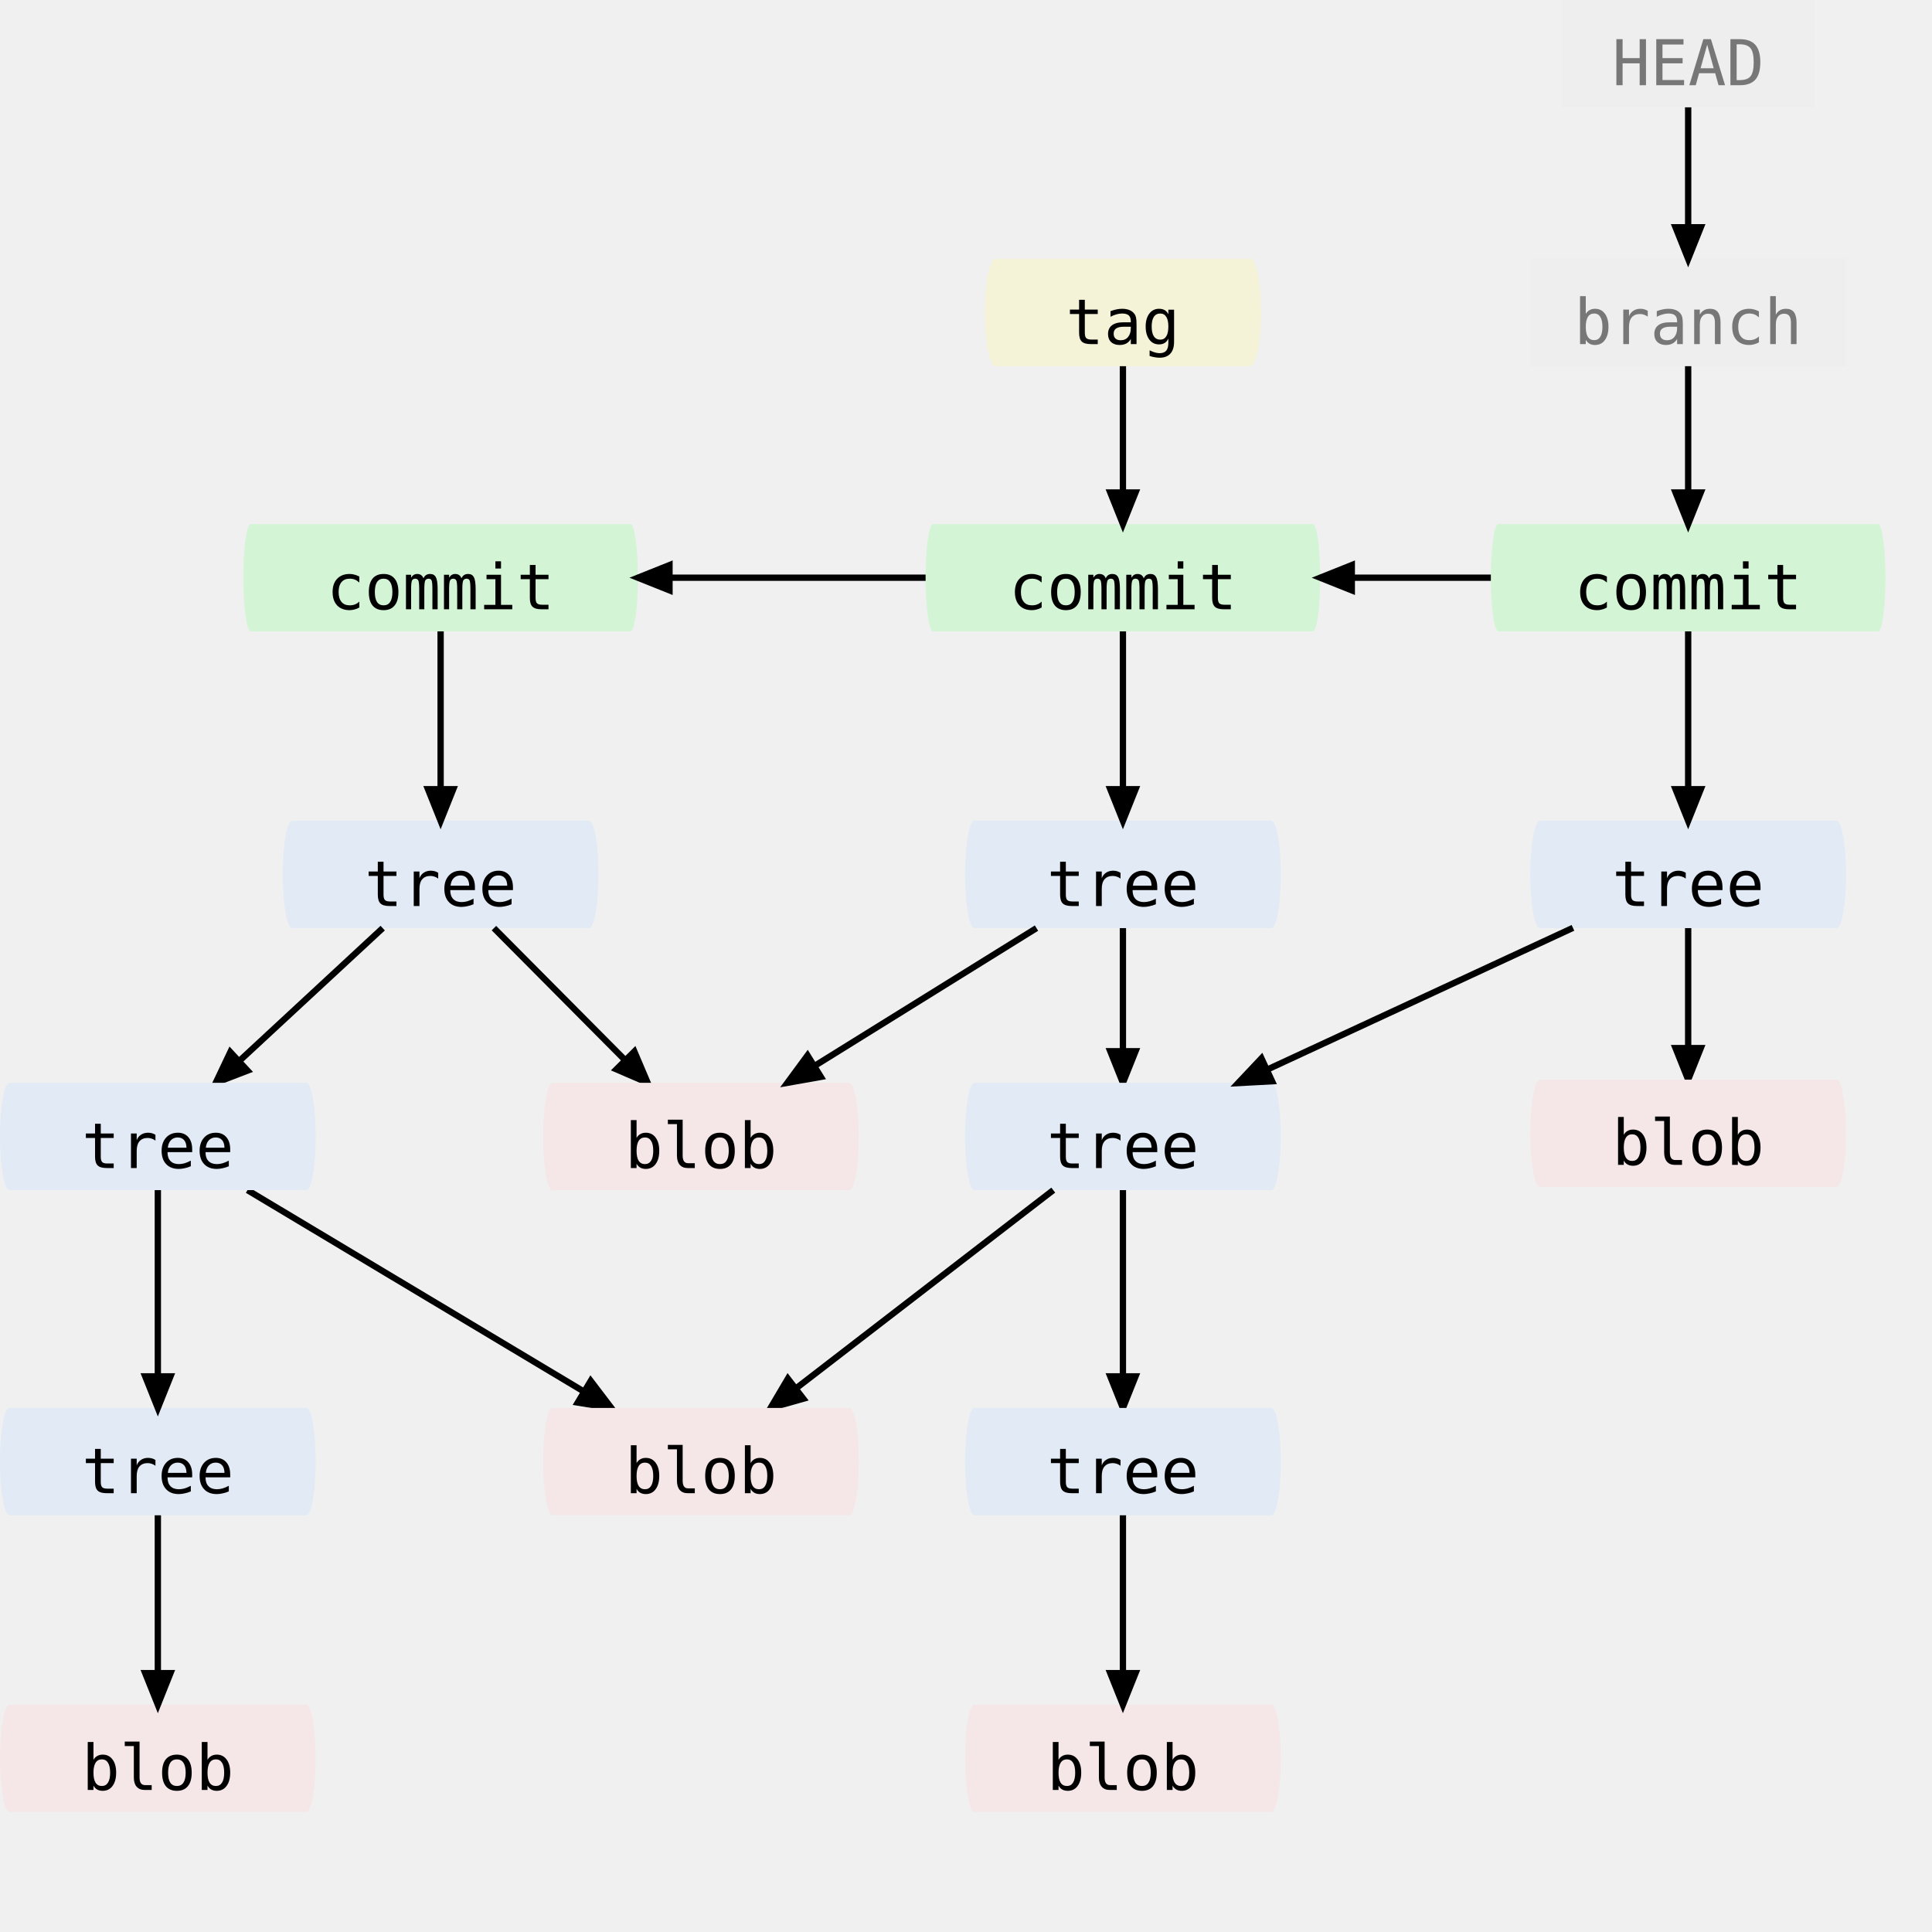
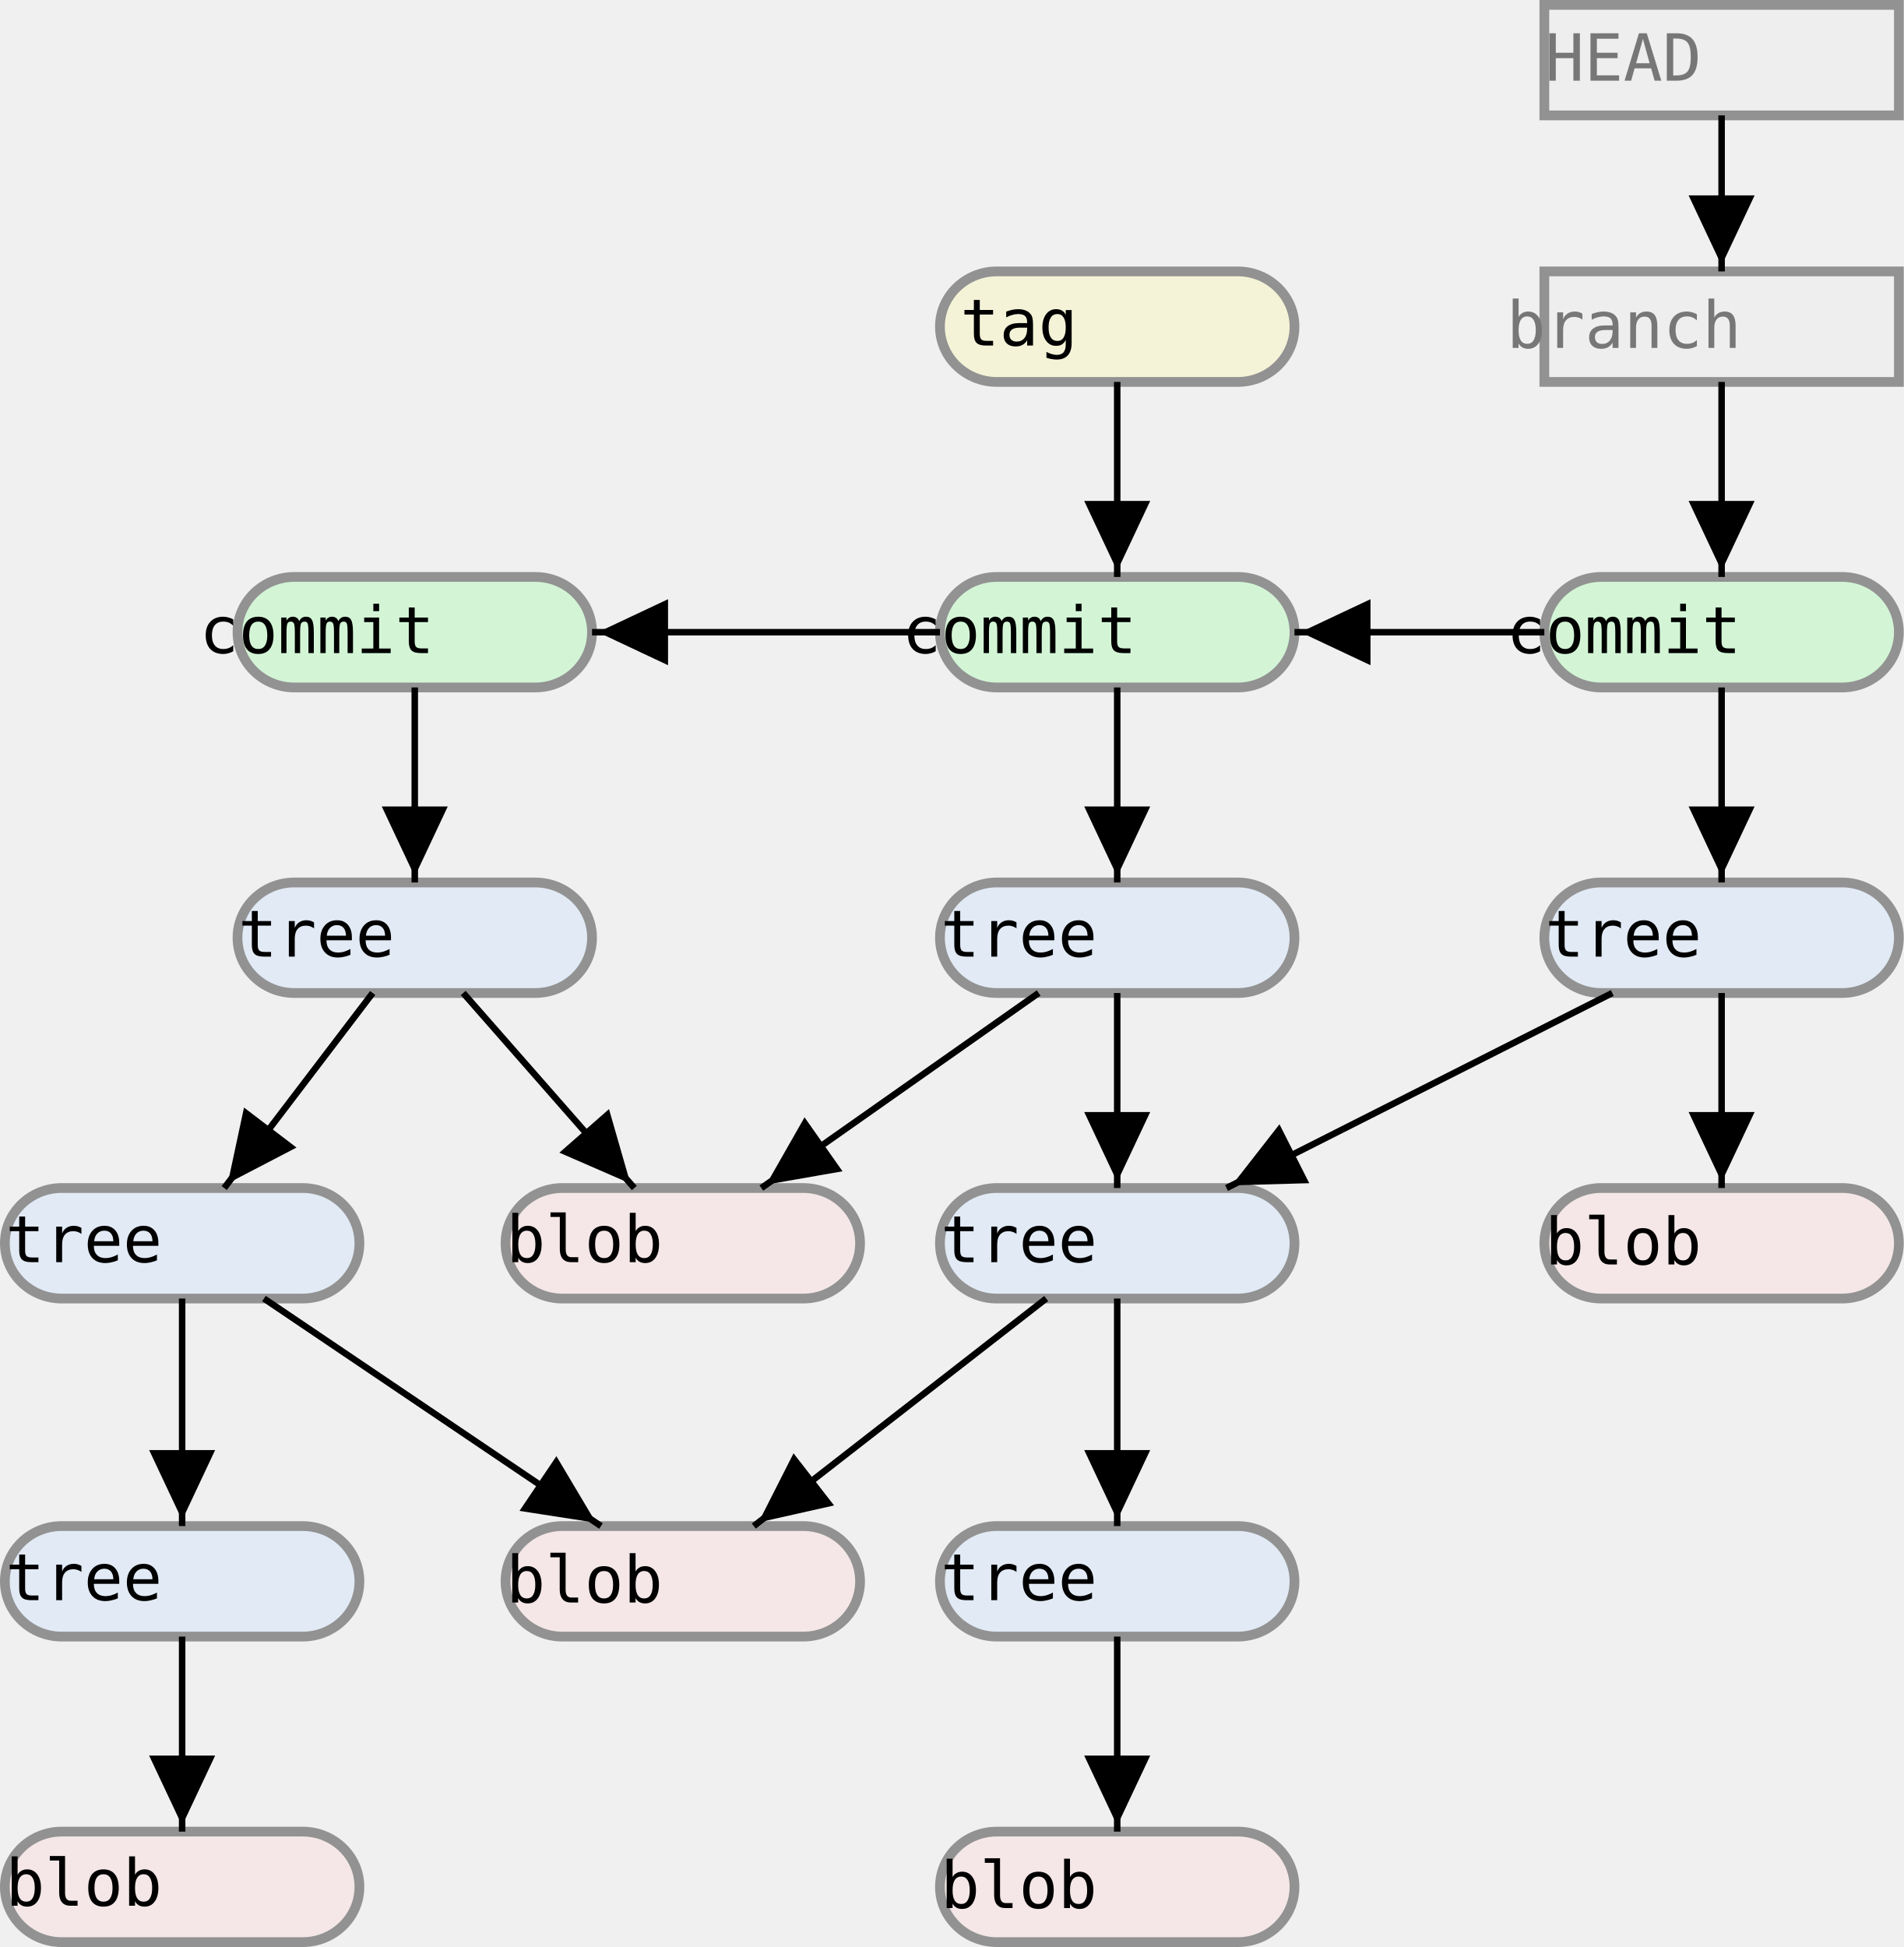
- <svg xmlns="http://www.w3.org/2000/svg" width="306.0" height="306.0">
-   <defs>
-     <marker orient="auto" refY="0.0" refX="0.0" id="Arrow1Lend_000000_1.000000px" style="overflow:visible;">
-       <path id="path_Arrow1Lend_000000_1.000000px" d="M -5,0.0 L -5,-2.0 L 0.0,0.0 L -5,2.0 z " style="fill:#000000;fill-rule:evenodd;stroke:#000000;stroke-width:1.0px;marker-start:none;" transform="scale(1)" />
+ <svg xmlns="http://www.w3.org/2000/svg" width="292.873" height="299.5" version="1.1" id="svg86" xml:space="preserve">
+   <defs id="defs6">
+     <marker orient="auto" refY="0" refX="0" id="Arrow1Lend_000000_1.000000px" style="overflow:visible">
+       <path id="path_Arrow1Lend_000000_1.000000px" d="M -5,0 V -2 L 0,0 -5,2 Z" style="fill:#000000;fill-rule:evenodd;stroke:#000000;stroke-width:1px;marker-start:none" />
+     </marker>
+     <marker orient="auto" refY="0" refX="0" id="Arrow1Lend_cccccc_1.000000px" style="overflow:visible">
+       <path id="path_Arrow1Lend_cccccc_1.000000px" d="M -5,0 V -2 L 0,0 -5,2 Z" style="fill:#cccccc;fill-rule:evenodd;stroke:#cccccc;stroke-width:1px;marker-start:none" />
+     </marker>
+     <marker orient="auto" refY="0" refX="0" id="Arrow1Lend_000000_1.000000px-4" style="overflow:visible">
+       <path id="path_Arrow1Lend_000000_1.000000px-74" d="M -5,0 V -2 L 0,0 -5,2 Z" style="fill:#000000;fill-rule:evenodd;stroke:#000000;stroke-width:1px;marker-start:none" />
+     </marker>
+     <rect x="318.086" y="219.016" width="10.384" height="29.798" id="rect3302" />
+     <marker orient="auto" refY="0" refX="0" id="Arrow1Lend_000000_1.000000px-6" style="overflow:visible">
+       <path id="path_Arrow1Lend_000000_1.000000px-7" d="M -5,0 V -2 L 0,0 -5,2 Z" style="fill:#000000;fill-rule:evenodd;stroke:#000000;stroke-width:1px;marker-start:none" />
+     </marker>
+     <marker style="overflow:visible" id="TriangleStart-0-1-82" refX="4" refY="0" orient="auto-start-reverse" markerWidth="10.784" markerHeight="10.155" viewBox="0 0 5.324 6.155" preserveAspectRatio="none">
+       <path transform="scale(0.5)" style="fill:context-stroke;fill-rule:evenodd;stroke:context-stroke;stroke-width:1pt" d="M 5.77,0 -2.88,5 V -5 Z" id="path135-8-9-9" />
+     </marker>
+     <marker style="overflow:visible" id="TriangleStart-0-1-82-4" refX="4" refY="0" orient="auto-start-reverse" markerWidth="10.784" markerHeight="10.155" viewBox="0 0 5.324 6.155" preserveAspectRatio="none">
+       <path transform="scale(0.5)" style="fill:context-stroke;fill-rule:evenodd;stroke:context-stroke;stroke-width:1pt" d="M 5.77,0 -2.88,5 V -5 Z" id="path135-8-9-9-3" />
+     </marker>
+     <marker style="overflow:visible" id="TriangleStart-0-1-82-7" refX="4" refY="0" orient="auto-start-reverse" markerWidth="10.784" markerHeight="10.155" viewBox="0 0 5.324 6.155" preserveAspectRatio="none">
+       <path transform="scale(0.5)" style="fill:context-stroke;fill-rule:evenodd;stroke:context-stroke;stroke-width:1pt" d="M 5.77,0 -2.88,5 V -5 Z" id="path135-8-9-9-8" />
+     </marker>
+     <marker style="overflow:visible" id="TriangleStart-0-1-82-8" refX="4" refY="0" orient="auto-start-reverse" markerWidth="10.784" markerHeight="10.155" viewBox="0 0 5.324 6.155" preserveAspectRatio="none">
+       <path transform="scale(0.5)" style="fill:context-stroke;fill-rule:evenodd;stroke:context-stroke;stroke-width:1pt" d="M 5.77,0 -2.88,5 V -5 Z" id="path135-8-9-9-84" />
+     </marker>
+     <marker style="overflow:visible" id="TriangleStart-0-1-82-1" refX="4" refY="0" orient="auto-start-reverse" markerWidth="10.784" markerHeight="10.155" viewBox="0 0 5.324 6.155" preserveAspectRatio="none">
+       <path transform="scale(0.5)" style="fill:context-stroke;fill-rule:evenodd;stroke:context-stroke;stroke-width:1pt" d="M 5.77,0 -2.88,5 V -5 Z" id="path135-8-9-9-4" />
+     </marker>
+     <marker style="overflow:visible" id="TriangleStart-0-1-82-2" refX="4" refY="0" orient="auto-start-reverse" markerWidth="10.784" markerHeight="10.155" viewBox="0 0 5.324 6.155" preserveAspectRatio="none">
+       <path transform="scale(0.5)" style="fill:context-stroke;fill-rule:evenodd;stroke:context-stroke;stroke-width:1pt" d="M 5.77,0 -2.88,5 V -5 Z" id="path135-8-9-9-0" />
+     </marker>
+     <marker style="overflow:visible" id="TriangleStart-0-1-82-9" refX="4" refY="0" orient="auto-start-reverse" markerWidth="10.784" markerHeight="10.155" viewBox="0 0 5.324 6.155" preserveAspectRatio="none">
+       <path transform="scale(0.5)" style="fill:context-stroke;fill-rule:evenodd;stroke:context-stroke;stroke-width:1pt" d="M 5.77,0 -2.88,5 V -5 Z" id="path135-8-9-9-2" />
+     </marker>
+     <marker style="overflow:visible" id="TriangleStart-0-1-82-49" refX="4" refY="0" orient="auto-start-reverse" markerWidth="10.784" markerHeight="10.155" viewBox="0 0 5.324 6.155" preserveAspectRatio="none">
+       <path transform="scale(0.5)" style="fill:context-stroke;fill-rule:evenodd;stroke:context-stroke;stroke-width:1pt" d="M 5.77,0 -2.88,5 V -5 Z" id="path135-8-9-9-5" />
+     </marker>
+     <marker style="overflow:visible" id="TriangleStart-0-1-82-87" refX="4" refY="0" orient="auto-start-reverse" markerWidth="10.784" markerHeight="10.155" viewBox="0 0 5.324 6.155" preserveAspectRatio="none">
+       <path transform="scale(0.5)" style="fill:context-stroke;fill-rule:evenodd;stroke:context-stroke;stroke-width:1pt" d="M 5.77,0 -2.88,5 V -5 Z" id="path135-8-9-9-1" />
+     </marker>
+     <marker style="overflow:visible" id="TriangleStart-0-1-82-27" refX="4" refY="0" orient="auto-start-reverse" markerWidth="10.784" markerHeight="10.155" viewBox="0 0 5.324 6.155" preserveAspectRatio="none">
+       <path transform="scale(0.5)" style="fill:context-stroke;fill-rule:evenodd;stroke:context-stroke;stroke-width:1pt" d="M 5.77,0 -2.88,5 V -5 Z" id="path135-8-9-9-22" />
+     </marker>
+     <marker style="overflow:visible" id="TriangleStart-0-1-82-0" refX="4" refY="0" orient="auto-start-reverse" markerWidth="10.784" markerHeight="10.155" viewBox="0 0 5.324 6.155" preserveAspectRatio="none">
+       <path transform="scale(0.5)" style="fill:context-stroke;fill-rule:evenodd;stroke:context-stroke;stroke-width:1pt" d="M 5.77,0 -2.88,5 V -5 Z" id="path135-8-9-9-6" />
+     </marker>
+     <marker style="overflow:visible" id="TriangleStart-0-1-82-5" refX="4" refY="0" orient="auto-start-reverse" markerWidth="10.784" markerHeight="10.155" viewBox="0 0 5.324 6.155" preserveAspectRatio="none">
+       <path transform="scale(0.5)" style="fill:context-stroke;fill-rule:evenodd;stroke:context-stroke;stroke-width:1pt" d="M 5.77,0 -2.88,5 V -5 Z" id="path135-8-9-9-9" />
+     </marker>
+     <marker style="overflow:visible" id="TriangleStart-0-1-82-90" refX="4" refY="0" orient="auto-start-reverse" markerWidth="10.784" markerHeight="10.155" viewBox="0 0 5.324 6.155" preserveAspectRatio="none">
+       <path transform="scale(0.5)" style="fill:context-stroke;fill-rule:evenodd;stroke:context-stroke;stroke-width:1pt" d="M 5.77,0 -2.88,5 V -5 Z" id="path135-8-9-9-91" />
+     </marker>
+     <marker style="overflow:visible" id="TriangleStart-0-1-82-11" refX="4" refY="0" orient="auto-start-reverse" markerWidth="10.784" markerHeight="10.155" viewBox="0 0 5.324 6.155" preserveAspectRatio="none">
+       <path transform="scale(0.5)" style="fill:context-stroke;fill-rule:evenodd;stroke:context-stroke;stroke-width:1pt" d="M 5.77,0 -2.88,5 V -5 Z" id="path135-8-9-9-59" />
+     </marker>
+     <marker style="overflow:visible" id="TriangleStart-0-1-82-73" refX="4" refY="0" orient="auto-start-reverse" markerWidth="10.784" markerHeight="10.155" viewBox="0 0 5.324 6.155" preserveAspectRatio="none">
+       <path transform="scale(0.5)" style="fill:context-stroke;fill-rule:evenodd;stroke:context-stroke;stroke-width:1pt" d="M 5.77,0 -2.88,5 V -5 Z" id="path135-8-9-9-65" />
+     </marker>
+     <marker style="overflow:visible" id="TriangleStart-0-1-82-94" refX="4" refY="0" orient="auto-start-reverse" markerWidth="10.784" markerHeight="10.155" viewBox="0 0 5.324 6.155" preserveAspectRatio="none">
+       <path transform="scale(0.5)" style="fill:context-stroke;fill-rule:evenodd;stroke:context-stroke;stroke-width:1pt" d="M 5.77,0 -2.88,5 V -5 Z" id="path135-8-9-9-81" />
+     </marker>
+     <marker style="overflow:visible" id="TriangleStart-0-1-82-93" refX="4" refY="0" orient="auto-start-reverse" markerWidth="10.784" markerHeight="10.155" viewBox="0 0 5.324 6.155" preserveAspectRatio="none">
+       <path transform="scale(0.5)" style="fill:context-stroke;fill-rule:evenodd;stroke:context-stroke;stroke-width:1pt" d="M 5.77,0 -2.88,5 V -5 Z" id="path135-8-9-9-90" />
+     </marker>
+     <marker style="overflow:visible" id="TriangleStart-0-1-82-85" refX="4" refY="0" orient="auto-start-reverse" markerWidth="10.784" markerHeight="10.155" viewBox="0 0 5.324 6.155" preserveAspectRatio="none">
+       <path transform="scale(0.5)" style="fill:context-stroke;fill-rule:evenodd;stroke:context-stroke;stroke-width:1pt" d="M 5.77,0 -2.88,5 V -5 Z" id="path135-8-9-9-09" />
+     </marker>
+     <marker style="overflow:visible" id="TriangleStart-0-1-82-56" refX="4" refY="0" orient="auto-start-reverse" markerWidth="10.784" markerHeight="10.155" viewBox="0 0 5.324 6.155" preserveAspectRatio="none">
+       <path transform="scale(0.5)" style="fill:context-stroke;fill-rule:evenodd;stroke:context-stroke;stroke-width:1pt" d="M 5.77,0 -2.88,5 V -5 Z" id="path135-8-9-9-11" />
+     </marker>
+     <marker style="overflow:visible" id="TriangleStart-0-1-82-98" refX="4" refY="0" orient="auto-start-reverse" markerWidth="10.784" markerHeight="10.155" viewBox="0 0 5.324 6.155" preserveAspectRatio="none">
+       <path transform="scale(0.5)" style="fill:context-stroke;fill-rule:evenodd;stroke:context-stroke;stroke-width:1pt" d="M 5.77,0 -2.88,5 V -5 Z" id="path135-8-9-9-48" />
+     </marker>
+     <marker orient="auto" refY="0" refX="0" id="Arrow1Lend_000000_1.000000px-7" style="overflow:visible">
+       <path id="path_Arrow1Lend_000000_1.000000px-5" d="M -5,0 V -2 L 0,0 -5,2 Z" style="fill:#000000;fill-rule:evenodd;stroke:#000000;stroke-width:1px;marker-start:none" />
+     </marker>
+     <marker orient="auto" refY="0" refX="0" id="Arrow1Lend_cccccc_1.000000px-3" style="overflow:visible">
+       <path id="path_Arrow1Lend_cccccc_1.000000px-8" d="M -5,0 V -2 L 0,0 -5,2 Z" style="fill:#cccccc;fill-rule:evenodd;stroke:#cccccc;stroke-width:1px;marker-start:none" />
+     </marker>
+     <marker orient="auto" refY="0" refX="0" id="Arrow1Lend_000000_1.000000px-4-8" style="overflow:visible">
+       <path id="path_Arrow1Lend_000000_1.000000px-74-3" d="M -5,0 V -2 L 0,0 -5,2 Z" style="fill:#000000;fill-rule:evenodd;stroke:#000000;stroke-width:1px;marker-start:none" />
+     </marker>
+     <rect x="318.086" y="219.016" width="10.384" height="29.798" id="rect3302-1" />
+     <marker orient="auto" refY="0" refX="0" id="Arrow1Lend_000000_1.000000px-6-8" style="overflow:visible">
+       <path id="path_Arrow1Lend_000000_1.000000px-7-9" d="M -5,0 V -2 L 0,0 -5,2 Z" style="fill:#000000;fill-rule:evenodd;stroke:#000000;stroke-width:1px;marker-start:none" />
+     </marker>
+     <marker orient="auto" refY="0" refX="0" id="Arrow1Lend_000000_1.000000px-5" style="overflow:visible">
+       <path id="path_Arrow1Lend_000000_1.000000px-741" d="M -5,0 V -2 L 0,0 -5,2 Z" style="fill:#000000;fill-rule:evenodd;stroke:#000000;stroke-width:1px;marker-start:none" />
    </marker>
  </defs>
-   <g transform="translate(-5.708,-6)">
-     <g style="fill:#fff;stroke:#000000;stroke-width:1px">
-       <rect id="1111" width="62.5" height="17.0" x="152.31" y="89.0" rx="1.178" ry="8.5" style="fill:#d3f5d6;stroke:none;stroke-width:3px" />
-       <text id="1111_text" x="162.31" y="92.0" style="fill:#000000;stroke:#000000;stroke-width:0;font-family: Inconsolata;font-size:10px">
-         <tspan id="1111_line1" text-anchor="middle" x="183.56" y="102.5" text-align="center" font-family="Inconsolata" font-size="10.0px" fill="#000000" stroke="#000000">commit</tspan>
-       </text>
-       <rect id="1112" width="43.75" height="17.0" x="161.685" y="47.0" rx="1.719" ry="8.5" style="fill:#f5f3d7;stroke:none;stroke-width:3px" />
-       <text id="1112_text" x="171.685" y="50.0" style="fill:#000000;stroke:#000000;stroke-width:0;font-family: Inconsolata;font-size:10px">
-         <tspan id="1112_line1" text-anchor="middle" x="183.56" y="60.5" text-align="center" font-family="Inconsolata" font-size="10.0px" fill="#000000" stroke="#000000">tag</tspan>
-       </text>
-       <rect id="1113" width="50.0" height="17.0" x="158.56" y="136.0" rx="1.489" ry="8.5" style="fill:#e1eaf5;stroke:none;stroke-width:3px" />
-       <text id="1113_text" x="168.56" y="139.0" style="fill:#000000;stroke:#000000;stroke-width:0;font-family: Inconsolata;font-size:10px">
-         <tspan id="1113_line1" text-anchor="middle" x="183.56" y="149.5" text-align="center" font-family="Inconsolata" font-size="10.0px" fill="#000000" stroke="#000000">tree</tspan>
-       </text>
-       <path id="1114" style="stroke:#000000;marker-end:url(#Arrow1Lend_000000_1.000000px);marker-start:none;fill:none" d="M 183.56,106.0 L 183.56,136.0" />
-       <path id="1115" style="stroke:#000000;marker-end:url(#Arrow1Lend_000000_1.000000px);marker-start:none;fill:none" d="M 183.56,64.0 L 183.56,89.0" />
-       <path id="1116" style="stroke:#000000;marker-end:url(#Arrow1Lend_000000_1.000000px);marker-start:none;fill:none" d="M 183.56,153.0 L 183.56,177.5" />
-       <path id="1117" style="stroke:#000000;marker-end:url(#Arrow1Lend_000000_1.000000px);marker-start:none;fill:none" d="M 183.56,194.5 L 183.56,229.0" />
-       <rect id="1118" width="50.0" height="17.0" x="158.56" y="276.0" rx="1.489" ry="8.5" style="fill:#f5e7e7;stroke:none;stroke-width:3px" />
-       <text id="1118_text" x="168.56" y="279.0" style="fill:#000000;stroke:#000000;stroke-width:0;font-family: Inconsolata;font-size:10px">
-         <tspan id="1118_line1" text-anchor="middle" x="183.56" y="289.5" text-align="center" font-family="Inconsolata" font-size="10.0px" fill="#000000" stroke="#000000">blob</tspan>
-       </text>
-       <rect id="1119" width="50.0" height="17.0" x="158.56" y="229.0" rx="1.489" ry="8.5" style="fill:#e1eaf5;stroke:none;stroke-width:3px" />
-       <text id="1119_text" x="168.56" y="232.0" style="fill:#000000;stroke:#000000;stroke-width:0;font-family: Inconsolata;font-size:10px">
-         <tspan id="1119_line1" text-anchor="middle" x="183.56" y="242.5" text-align="center" font-family="Inconsolata" font-size="10.0px" fill="#000000" stroke="#000000">tree</tspan>
-       </text>
-       <rect id="1120" width="50.0" height="17.0" x="158.56" y="177.5" rx="1.489" ry="8.5" style="fill:#e1eaf5;stroke:none;stroke-width:3px" />
-       <text id="1120_text" x="168.56" y="180.5" style="fill:#000000;stroke:#000000;stroke-width:0;font-family: Inconsolata;font-size:10px">
-         <tspan id="1120_line1" text-anchor="middle" x="183.56" y="191.0" text-align="center" font-family="Inconsolata" font-size="10.0px" fill="#000000" stroke="#000000">tree</tspan>
-       </text>
-       <rect id="1121" width="62.5" height="17.0" x="44.245" y="89.0" rx="1.178" ry="8.5" style="fill:#d3f5d6;stroke:none;stroke-width:3px" />
-       <text id="1121_text" x="54.245" y="92.0" style="fill:#cccccc;stroke:#cccccc;stroke-width:0;font-family: Inconsolata;font-size:10px">
-         <tspan id="1121_line1" text-anchor="middle" x="75.495" y="102.5" text-align="center" font-family="Inconsolata" font-size="10.0px" fill="#000000" stroke="#000000">commit</tspan>
-       </text>
-       <rect id="1122" width="50.0" height="17.0" x="50.495" y="136.0" rx="1.489" ry="8.5" style="fill:#e1eaf5;stroke:none;stroke-width:3px" />
-       <text id="1122_text" x="60.495" y="139.0" style="fill:#cccccc;stroke:#cccccc;stroke-width:0;font-family: Inconsolata;font-size:10px">
-         <tspan id="1122_line1" text-anchor="middle" x="75.495" y="149.5" text-align="center" font-family="Inconsolata" font-size="10.0px" fill="#000000" stroke="#000000">tree</tspan>
-       </text>
-       <path id="1123" style="stroke:#000000;marker-end:url(#Arrow1Lend_000000_1.000000px);marker-start:none;fill:none" d="M 75.495,106.0 L 75.495,136.0" />
-       <path id="1124" style="stroke:#000000;marker-end:url(#Arrow1Lend_000000_1.000000px);marker-start:none;fill:none" d="M 83.94,153.0 L 108.283,177.5" />
-       <path id="1125" style="stroke:#000000;marker-end:url(#Arrow1Lend_000000_1.000000px);marker-start:none;fill:none" d="M 66.322,153.0 L 39.881,177.5" />
-       <path id="1126" style="stroke:#000000;marker-end:url(#Arrow1Lend_000000_1.000000px);marker-start:none;fill:none" d="M 44.906,194.5 L 102.531,229.0" />
-       <rect id="1127" width="50.0" height="17.0" x="5.708" y="276.0" rx="1.489" ry="8.5" style="fill:#f5e7e7;stroke:none;stroke-width:3px" />
-       <text id="1127_text" x="15.708" y="279.0" style="fill:#cccccc;stroke:#cccccc;stroke-width:0;font-family: Inconsolata;font-size:10px">
-         <tspan id="1127_line1" text-anchor="middle" x="30.708" y="289.5" text-align="center" font-family="Inconsolata" font-size="10.0px" fill="#000000" stroke="#000000">blob</tspan>
-       </text>
-       <rect id="1128" width="50.0" height="17.0" x="5.708" y="229.0" rx="1.489" ry="8.5" style="fill:#e1eaf5;stroke:none;stroke-width:3px" />
-       <text id="1128_text" x="15.708" y="232.0" style="fill:#cccccc;stroke:#cccccc;stroke-width:0;font-family: Inconsolata;font-size:10px">
-         <tspan id="1128_line1" text-anchor="middle" x="30.708" y="242.5" text-align="center" font-family="Inconsolata" font-size="10.0px" fill="#000000" stroke="#000000">tree</tspan>
-       </text>
-       <rect id="1129" width="50.0" height="17.0" x="5.708" y="177.5" rx="1.489" ry="8.5" style="fill:#e1eaf5;stroke:none;stroke-width:3px" />
-       <text id="1129_text" x="15.708" y="180.5" style="fill:#cccccc;stroke:#cccccc;stroke-width:0;font-family: Inconsolata;font-size:10px">
-         <tspan id="1129_line1" text-anchor="middle" x="30.708" y="191.0" text-align="center" font-family="Inconsolata" font-size="10.0px" fill="#000000" stroke="#000000">tree</tspan>
-       </text>
-       <rect id="1130" width="50.0" height="17.0" x="91.728" y="177.5" rx="1.489" ry="8.5" style="fill:#f5e7e7;stroke:none;stroke-width:3px" />
-       <text id="1130_text" x="101.728" y="180.5" style="fill:#000000;stroke:#000000;stroke-width:0;font-family: Inconsolata;font-size:10px">
-         <tspan id="1130_line1" text-anchor="middle" x="116.728" y="191.0" text-align="center" font-family="Inconsolata" font-size="10.0px" fill="#000000" stroke="#000000">blob</tspan>
-       </text>
-       <rect id="1131" width="62.5" height="17.0" x="241.838" y="89.0" rx="1.178" ry="8.5" style="fill:#d3f5d6;stroke:none;stroke-width:3px" />
-       <text id="1131_text" x="251.838" y="92.0" style="fill:#cccccc;stroke:#cccccc;stroke-width:0;font-family: Inconsolata;font-size:10px">
-         <tspan id="1131_line1" text-anchor="middle" x="273.088" y="102.5" text-align="center" font-family="Inconsolata" font-size="10.0px" fill="#000000" stroke="#000000">commit</tspan>
-       </text>
-       <rect id="1132" width="50.0" height="17.0" x="248.088" y="136.0" rx="1.489" ry="8.5" style="fill:#e1eaf5;stroke:none;stroke-width:3px" />
-       <text id="1132_text" x="258.088" y="139.0" style="fill:#cccccc;stroke:#cccccc;stroke-width:0;font-family: Inconsolata;font-size:10px">
-         <tspan id="1132_line1" text-anchor="middle" x="273.088" y="149.5" text-align="center" font-family="Inconsolata" font-size="10.0px" fill="#000000" stroke="#000000">tree</tspan>
-       </text>
-       <path id="1133" style="stroke:#000000;marker-end:url(#Arrow1Lend_000000_1.000000px);marker-start:none;fill:none" d="M 273.088,106.0 L 273.088,136.0" />
-       <path id="1134" style="stroke:#000000;marker-end:url(#Arrow1Lend_000000_1.000000px);marker-start:none;fill:none" d="M 273.088,153.0 L 273.088,177.0" />
-       <rect id="1135" width="50.0" height="17.0" x="248.088" y="177.0" rx="1.489" ry="8.5" style="fill:#f5e7e7;stroke:none;stroke-width:3px" />
-       <text id="1135_text" x="258.088" y="180.0" style="fill:#cccccc;stroke:#cccccc;stroke-width:0;font-family: Inconsolata;font-size:10px">
-         <tspan id="1135_line1" text-anchor="middle" x="273.088" y="190.5" text-align="center" font-family="Inconsolata" font-size="10.0px" fill="#000000" stroke="#000000">blob</tspan>
-       </text>
-       <path id="1136" style="stroke:#000000;marker-end:url(#Arrow1Lend_000000_1.000000px);marker-start:none;fill:none" d="M 172.529,194.5 L 127.759,229.0" />
-       <path id="1137" style="stroke:#000000;marker-end:url(#Arrow1Lend_000000_1.000000px);marker-start:none;fill:none" d="M 254.841,152.958 L 201.807,177.542" />
-       <path id="1138" style="stroke:#000000;marker-end:url(#Arrow1Lend_000000_1.000000px);marker-start:none;fill:none" d="M 30.708,194.5 L 30.708,229.0" />
-       <rect id="1139" width="50.0" height="17.0" x="91.728" y="229.0" rx="1.489" ry="8.5" style="fill:#f5e7e7;stroke:none;stroke-width:3px" />
-       <text id="1139_text" x="101.728" y="232.0" style="fill:#000000;stroke:#000000;stroke-width:0;font-family: Inconsolata;font-size:10px">
-         <tspan id="1139_line1" text-anchor="middle" x="116.728" y="242.5" text-align="center" font-family="Inconsolata" font-size="10.0px" fill="#000000" stroke="#000000">blob</tspan>
-       </text>
-       <path id="1140" style="stroke:#000000;marker-end:url(#Arrow1Lend_000000_1.000000px);marker-start:none;fill:none" d="M 30.708,246.0 L 30.708,276.0" />
-       <path id="1141" style="stroke:#000000;marker-end:url(#Arrow1Lend_000000_1.000000px);marker-start:none;fill:none" d="M 183.56,246.0 L 183.56,276.0" />
-       <path id="1142" style="stroke:#000000;marker-end:url(#Arrow1Lend_000000_1.000000px);marker-start:none;fill:none" d="M 169.872,153.0 L 130.416,177.5" />
-       <rect id="1143" width="50.0" height="17.0" x="248.088" y="47.0" style="fill:#eeeeee;stroke:none;stroke-width:2px" />
-       <text id="1143_text" x="258.088" y="50.0" style="fill:#cccccc;stroke:#cccccc;stroke-width:0;font-family: Inconsolata;font-size:10px">
-         <tspan id="1143_line1" text-anchor="middle" x="273.088" y="60.5" text-align="center" font-family="Inconsolata" font-size="10.0px" fill="#777777" stroke="#777777">branch</tspan>
-       </text>
-       <rect id="1144" width="40.0" height="17.0" x="253.088" y="6.0" style="fill:#eeeeee;stroke:none;stroke-width:2px" />
-       <text id="1144_text" x="263.088" y="9.0" style="fill:#cccccc;stroke:#cccccc;stroke-width:0;font-family: Inconsolata;font-size:10px">
-         <tspan id="1144_line1" text-anchor="middle" x="273.088" y="19.5" text-align="center" font-family="Inconsolata" font-size="10.0px" fill="#777777" stroke="#777777">HEAD</tspan>
-       </text>
-       <path id="1145" style="stroke:#000000;marker-end:url(#Arrow1Lend_000000_1.000000px);marker-start:none;fill:none" d="M 273.088,64.0 L 273.088,89.0" />
-       <path id="1146" style="stroke:#000000;marker-end:url(#Arrow1Lend_000000_1.000000px);marker-start:none;fill:none" d="M 273.088,23.0 L 273.088,47.0" />
-       <path id="1147" style="stroke:#000000;marker-end:url(#Arrow1Lend_000000_1.000000px);marker-start:none;fill:none" d="M 241.838,97.5 L 214.81,97.5" />
-       <path id="1148" style="stroke:#000000;marker-end:url(#Arrow1Lend_000000_1.000000px);marker-start:none;fill:none" d="M 152.31,97.5 L 106.745,97.5" />
-     </g>
-   </g>
+   <g id="g3611" transform="translate(3.020307,0.75)">
+     <rect id="1215" width="54.541" height="17" x="234.562" y="88" rx="8.745" ry="8.5" style="fill:#d3f5d6;stroke:#929292;stroke-width:1.5;stroke-dasharray:none;stroke-opacity:1" />
+     <text id="1215_text" x="240.582" y="89.21" style="font-size:10px;font-family:Inconsolata;fill:#cccccc;stroke:#cccccc;stroke-width:0">
+       <tspan id="1215_line1" text-anchor="middle" x="261.832" y="99.71" text-align="center" font-family="Inconsolata" font-size="10px" fill="#000000" stroke="#000000">commit</tspan>
+     </text>
+   </g>
+   <g id="g3611-6" transform="translate(-89.95969,0.75)" style="fill:#929292;fill-opacity:1;stroke:#929292;stroke-opacity:1">
+     <rect id="1215-9" width="54.541" height="17" x="234.562" y="88" rx="8.745" ry="8.5" style="fill:#d3f5d6;fill-opacity:1;stroke:#929292;stroke-width:1.5;stroke-dasharray:none;stroke-opacity:1" />
+     <text id="1215_text-3" x="240.582" y="89.21" style="font-size:10px;font-family:Inconsolata;fill:#000000;fill-opacity:1;stroke:#929292;stroke-width:0;stroke-opacity:1">
+       <tspan id="1215_line1-7" text-anchor="middle" x="261.832" y="99.71" text-align="center" font-family="Inconsolata" font-size="10px" fill="#000000" stroke="#000000" style="fill:#000000;fill-opacity:1;stroke:#929292;stroke-opacity:1">commit</tspan>
+     </text>
+   </g>
+   <g id="g3611-6-4" transform="translate(-198.0249,0.75)" style="fill:#929292;fill-opacity:1;stroke:#929292;stroke-opacity:1">
+     <rect id="1215-9-5" width="54.541" height="17" x="234.562" y="88" rx="8.745" ry="8.5" style="fill:#d3f5d6;fill-opacity:1;stroke:#929292;stroke-width:1.5;stroke-dasharray:none;stroke-opacity:1" />
+     <text id="1215_text-3-2" x="240.582" y="89.21" style="font-size:10px;font-family:Inconsolata;fill:#000000;fill-opacity:1;stroke:#929292;stroke-width:0;stroke-opacity:1">
+       <tspan id="1215_line1-7-5" text-anchor="middle" x="261.832" y="99.71" text-align="center" font-family="Inconsolata" font-size="10px" fill="#000000" stroke="#000000" style="fill:#000000;fill-opacity:1;stroke:#929292;stroke-opacity:1">commit</tspan>
+     </text>
+   </g>
+   <g id="g3594" transform="translate(3.020307,0.75)">
+     <rect id="1215-3" width="54.541" height="17" x="234.562" y="135" rx="8.745" ry="8.5" style="fill:#e1eaf5;fill-opacity:1;stroke:#929292;stroke-width:1.5;stroke-dasharray:none;stroke-opacity:1" />
+     <text id="1216_text" x="246.769" y="135.905" style="font-size:10px;font-family:Inconsolata;fill:#cccccc;stroke:#cccccc;stroke-width:0">
+       <tspan id="1216_line1" text-anchor="middle" x="261.769" y="146.405" text-align="center" font-family="Inconsolata" font-size="10px" fill="#000000" stroke="#000000">tree</tspan>
+     </text>
+   </g>
+   <g id="g3594-0" transform="translate(-89.95969,99.75)">
+     <rect id="1215-3-2" width="54.541" height="17" x="234.562" y="135" rx="8.745" ry="8.5" style="fill:#e1eaf5;fill-opacity:1;stroke:#929292;stroke-width:1.5;stroke-dasharray:none;stroke-opacity:1" />
+     <text id="1216_text-3" x="246.769" y="135.905" style="font-size:10px;font-family:Inconsolata;fill:#cccccc;stroke:#cccccc;stroke-width:0">
+       <tspan id="1216_line1-7" text-anchor="middle" x="261.769" y="146.405" text-align="center" font-family="Inconsolata" font-size="10px" fill="#000000" stroke="#000000">tree</tspan>
+     </text>
+   </g>
+   <g id="g3594-5" transform="translate(-89.95969,47.75)">
+     <rect id="1215-3-9" width="54.541" height="17" x="234.562" y="135" rx="8.745" ry="8.5" style="fill:#e1eaf5;fill-opacity:1;stroke:#929292;stroke-width:1.5;stroke-dasharray:none;stroke-opacity:1" />
+     <text id="1216_text-2" x="246.769" y="135.905" style="font-size:10px;font-family:Inconsolata;fill:#cccccc;stroke:#cccccc;stroke-width:0">
+       <tspan id="1216_line1-2" text-anchor="middle" x="261.769" y="146.405" text-align="center" font-family="Inconsolata" font-size="10px" fill="#000000" stroke="#000000">tree</tspan>
+     </text>
+   </g>
+   <g id="g3594-8" transform="translate(-89.95969,0.75)" style="fill:#929292;fill-opacity:1;stroke:#929292;stroke-opacity:1">
+     <rect id="1215-3-97" width="54.541" height="17" x="234.562" y="135" rx="8.745" ry="8.5" style="fill:#e1eaf5;fill-opacity:1;stroke:#929292;stroke-width:1.5;stroke-dasharray:none;stroke-opacity:1" />
+     <text id="1216_text-36" x="246.769" y="135.905" style="font-size:10px;font-family:Inconsolata;fill:#000000;fill-opacity:1;stroke:#929292;stroke-width:0;stroke-opacity:1">
+       <tspan id="1216_line1-1" text-anchor="middle" x="261.769" y="146.405" text-align="center" font-family="Inconsolata" font-size="10px" fill="#000000" stroke="#000000" style="fill:#000000;fill-opacity:1;stroke:#929292;stroke-opacity:1">tree</tspan>
+     </text>
+   </g>
+   <g id="g3594-8-5" transform="translate(-89.95969,-93.25)" style="fill:#f5f3d7;fill-opacity:1;stroke:#929292;stroke-opacity:1">
+     <rect id="1215-3-97-47" width="54.541" height="17" x="234.562" y="135" rx="8.745" ry="8.5" style="fill:#f5f3d7;fill-opacity:1;stroke:#929292;stroke-width:1.5;stroke-dasharray:none;stroke-opacity:1" />
+     <text id="1216_text-36-6" x="246.769" y="135.905" style="font-size:10px;font-family:Inconsolata;fill:#000000;fill-opacity:1;stroke:#929292;stroke-width:0;stroke-opacity:1">
+       <tspan id="1216_line1-1-5" text-anchor="middle" x="261.769" y="146.405" text-align="center" font-family="Inconsolata" font-size="10px" fill="#000000" stroke="#000000" style="fill:#000000;fill-opacity:1;stroke:#929292;stroke-opacity:1">tag</tspan>
+     </text>
+   </g>
+   <g id="g3594-8-9" transform="translate(-198.0249,0.75)" style="fill:#929292;fill-opacity:1;stroke:#929292;stroke-opacity:1">
+     <rect id="1215-3-97-4" width="54.541" height="17" x="234.562" y="135" rx="8.745" ry="8.5" style="fill:#e1eaf5;fill-opacity:1;stroke:#929292;stroke-width:1.5;stroke-dasharray:none;stroke-opacity:1" />
+     <text id="1216_text-36-7" x="246.769" y="135.905" style="font-size:10px;font-family:Inconsolata;fill:#000000;fill-opacity:1;stroke:#929292;stroke-width:0;stroke-opacity:1">
+       <tspan id="1216_line1-1-8" text-anchor="middle" x="261.769" y="146.405" text-align="center" font-family="Inconsolata" font-size="10px" fill="#000000" stroke="#000000" style="fill:#000000;fill-opacity:1;stroke:#929292;stroke-opacity:1">tree</tspan>
+     </text>
+   </g>
+   <g id="g3594-8-4" transform="translate(-233.8117,47.75)" style="fill:#929292;fill-opacity:1;stroke:#929292;stroke-opacity:1">
+     <rect id="1215-3-97-5" width="54.541" height="17" x="234.562" y="135" rx="8.745" ry="8.5" style="fill:#e1eaf5;fill-opacity:1;stroke:#929292;stroke-width:1.5;stroke-dasharray:none;stroke-opacity:1" />
+     <text id="1216_text-36-0" x="246.769" y="135.905" style="font-size:10px;font-family:Inconsolata;fill:#000000;fill-opacity:1;stroke:#929292;stroke-width:0;stroke-opacity:1">
+       <tspan id="1216_line1-1-3" text-anchor="middle" x="261.769" y="146.405" text-align="center" font-family="Inconsolata" font-size="10px" fill="#000000" stroke="#000000" style="fill:#000000;fill-opacity:1;stroke:#929292;stroke-opacity:1">tree</tspan>
+     </text>
+   </g>
+   <g id="g3594-8-6" transform="translate(-233.8117,99.75)" style="fill:#929292;fill-opacity:1;stroke:#929292;stroke-opacity:1">
+     <rect id="1215-3-97-1" width="54.541" height="17" x="234.562" y="135" rx="8.745" ry="8.5" style="fill:#e1eaf5;fill-opacity:1;stroke:#929292;stroke-width:1.5;stroke-dasharray:none;stroke-opacity:1" />
+     <text id="1216_text-36-06" x="246.769" y="135.905" style="font-size:10px;font-family:Inconsolata;fill:#000000;fill-opacity:1;stroke:#929292;stroke-width:0;stroke-opacity:1">
+       <tspan id="1216_line1-1-32" text-anchor="middle" x="261.769" y="146.405" text-align="center" font-family="Inconsolata" font-size="10px" fill="#000000" stroke="#000000" style="fill:#000000;fill-opacity:1;stroke:#929292;stroke-opacity:1">tree</tspan>
+     </text>
+   </g>
+   <g id="g3594-8-2" transform="translate(-156.7917,47.75)" style="fill:#929292;fill-opacity:1;stroke:#929292;stroke-opacity:1">
+     <rect id="1215-3-97-9" width="54.541" height="17" x="234.562" y="135" rx="8.745" ry="8.5" style="fill:#f5e7e7;fill-opacity:1;stroke:#929292;stroke-width:1.5;stroke-dasharray:none;stroke-opacity:1" />
+     <text id="1216_text-36-3" x="246.769" y="135.905" style="font-size:10px;font-family:Inconsolata;fill:#000000;fill-opacity:1;stroke:#929292;stroke-width:0;stroke-opacity:1">
+       <tspan id="1216_line1-1-1" text-anchor="middle" x="261.769" y="146.405" text-align="center" font-family="Inconsolata" font-size="10px" fill="#000000" stroke="#000000" style="fill:#000000;fill-opacity:1;stroke:#929292;stroke-opacity:1">blob</tspan>
+     </text>
+   </g>
+   <g id="g3594-8-2-0" transform="translate(-233.8117,146.75)" style="fill:#929292;fill-opacity:1;stroke:#929292;stroke-opacity:1">
+     <rect id="1215-3-97-9-6" width="54.541" height="17" x="234.562" y="135" rx="8.745" ry="8.5" style="fill:#f5e7e7;fill-opacity:1;stroke:#929292;stroke-width:1.5;stroke-dasharray:none;stroke-opacity:1" />
+     <text id="1216_text-36-3-1" x="246.769" y="135.905" style="font-size:10px;font-family:Inconsolata;fill:#000000;fill-opacity:1;stroke:#929292;stroke-width:0;stroke-opacity:1">
+       <tspan id="1216_line1-1-1-5" text-anchor="middle" x="261.769" y="146.405" text-align="center" font-family="Inconsolata" font-size="10px" fill="#000000" stroke="#000000" style="fill:#000000;fill-opacity:1;stroke:#929292;stroke-opacity:1">blob</tspan>
+     </text>
+   </g>
+   <g id="g3577" transform="translate(3.020307,0.75)">
+     <rect id="1215-6" width="54.541" height="17" x="234.562" y="182" rx="8.745" ry="8.5" style="fill:#f5e7e7;fill-opacity:1;stroke:#929292;stroke-width:1.5;stroke-dasharray:none;stroke-opacity:1" />
+     <text id="1219_text" x="246.752" y="183.26" style="font-size:10px;font-family:Inconsolata;fill:#cccccc;stroke:#cccccc;stroke-width:0">
+       <tspan id="1219_line1" text-anchor="middle" x="261.752" y="193.76" text-align="center" font-family="Inconsolata" font-size="10px" fill="#000000" stroke="#000000">blob</tspan>
+     </text>
+   </g>
+   <g id="g3577-0" transform="translate(-89.95969,99.75)">
+     <rect id="1215-6-6" width="54.541" height="17" x="234.562" y="182" rx="8.745" ry="8.5" style="fill:#f5e7e7;fill-opacity:1;stroke:#929292;stroke-width:1.5;stroke-dasharray:none;stroke-opacity:1" />
+     <text id="1219_text-2" x="246.752" y="183.26" style="font-size:10px;font-family:Inconsolata;fill:#cccccc;stroke:#cccccc;stroke-width:0">
+       <tspan id="1219_line1-61" text-anchor="middle" x="261.752" y="193.76" text-align="center" font-family="Inconsolata" font-size="10px" fill="#000000" stroke="#000000">blob</tspan>
+     </text>
+   </g>
+   <g id="g3577-8" transform="translate(-156.7917,52.75)">
+     <rect id="1215-6-7" width="54.541" height="17" x="234.562" y="182" rx="8.745" ry="8.5" style="fill:#f5e7e7;fill-opacity:1;stroke:#929292;stroke-width:1.5;stroke-dasharray:none;stroke-opacity:1" />
+     <text id="1219_text-9" x="246.752" y="183.26" style="font-size:10px;font-family:Inconsolata;fill:#cccccc;stroke:#cccccc;stroke-width:0">
+       <tspan id="1219_line1-2" text-anchor="middle" x="261.752" y="193.76" text-align="center" font-family="Inconsolata" font-size="10px" fill="#000000" stroke="#000000">blob</tspan>
+     </text>
+   </g>
+   <g id="g3628" transform="translate(3.020307,0.75)">
+     <rect id="1215-7" width="54.541" height="17" x="234.562" y="41" rx="0" ry="0" style="fill:#eeeeee;fill-opacity:1;stroke:#929292;stroke-width:1.5;stroke-dasharray:none;stroke-opacity:1" />
+     <text id="1227_text" x="246.872" y="42.265" style="font-size:10px;font-family:Inconsolata;fill:#cccccc;stroke:#cccccc;stroke-width:0">
+       <tspan id="1227_line1" text-anchor="middle" x="261.872" y="52.765" text-align="center" font-family="Inconsolata" font-size="10px" fill="#777777" stroke="#777777">branch</tspan>
+     </text>
+   </g>
+   <g id="g3645" transform="translate(3.020307,0.75)">
+     <rect id="1215-5" width="54.541" height="17" x="234.562" y="-3.8146972e-08" rx="0" ry="0" style="fill:#eeeeee;fill-opacity:1;stroke:#929292;stroke-width:1.5;stroke-dasharray:none;stroke-opacity:1" />
+     <text id="1228_text" x="251.762" y="1.165" style="font-size:10px;font-family:Inconsolata;fill:#cccccc;stroke:#cccccc;stroke-width:0">
+       <tspan id="1228_line1" text-anchor="middle" x="261.762" y="11.665" text-align="center" font-family="Inconsolata" font-size="10px" fill="#777777" stroke="#777777">HEAD</tspan>
+     </text>
+   </g>
+   <path style="display:inline;fill:#000000;fill-opacity:0;fill-rule:evenodd;stroke:#000000;stroke-width:1px;stroke-linecap:butt;stroke-linejoin:miter;stroke-opacity:1;marker-end:url(#TriangleStart-0-1-82)" d="m 159.786,152.75 -42.659,30" id="a_1-1-6-9" />
+   <path style="display:inline;fill:#000000;fill-opacity:0;fill-rule:evenodd;stroke:#000000;stroke-width:1px;stroke-linecap:butt;stroke-linejoin:miter;stroke-opacity:1;marker-end:url(#TriangleStart-0-1-82-27)" d="m 171.872,58.75 v 30" id="a_1-1-6-9-61" />
+   <path style="display:inline;fill:#000000;fill-opacity:0;fill-rule:evenodd;stroke:#000000;stroke-width:1px;stroke-linecap:butt;stroke-linejoin:miter;stroke-opacity:1;marker-end:url(#TriangleStart-0-1-82-0)" d="m 171.872,105.75 v 30" id="a_1-1-6-9-1" />
+   <path style="display:inline;fill:#000000;fill-opacity:0;fill-rule:evenodd;stroke:#000000;stroke-width:1px;stroke-linecap:butt;stroke-linejoin:miter;stroke-opacity:1;marker-end:url(#TriangleStart-0-1-82-5)" d="m 71.264,152.75 26.319,30" id="a_1-1-6-9-4" />
+   <path style="display:inline;fill:#000000;fill-opacity:0;fill-rule:evenodd;stroke:#000000;stroke-width:1px;stroke-linecap:butt;stroke-linejoin:miter;stroke-opacity:1;marker-end:url(#TriangleStart-0-1-82-90)" d="m 57.335,152.75 -22.843,30" id="a_1-1-6-9-77" />
+   <path style="display:inline;fill:#000000;fill-opacity:0;fill-rule:evenodd;stroke:#000000;stroke-width:1px;stroke-linecap:butt;stroke-linejoin:miter;stroke-opacity:1;marker-end:url(#TriangleStart-0-1-82-11)" d="m 28.02,199.75 v 35" id="a_1-1-6-9-776" />
+   <path style="display:inline;fill:#000000;fill-opacity:0;fill-rule:evenodd;stroke:#000000;stroke-width:1px;stroke-linecap:butt;stroke-linejoin:miter;stroke-opacity:1;marker-end:url(#TriangleStart-0-1-82-73)" d="m 28.02,251.75 0,30" id="a_1-1-6-9-63" />
+   <path style="display:inline;fill:#000000;fill-opacity:0;fill-rule:evenodd;stroke:#000000;stroke-width:1px;stroke-linecap:butt;stroke-linejoin:miter;stroke-opacity:1;marker-end:url(#TriangleStart-0-1-82-94)" d="m 40.61,199.75 51.84,35" id="a_1-1-6-9-2" />
+   <path style="display:inline;fill:#000000;fill-opacity:0;fill-rule:evenodd;stroke:#000000;stroke-width:1px;stroke-linecap:butt;stroke-linejoin:miter;stroke-opacity:1;marker-end:url(#TriangleStart-0-1-82-56)" d="m 144.602,97.25 -53.525,0" id="a_1-1-6-9-5" />
+   <path style="display:inline;fill:#000000;fill-opacity:0;fill-rule:evenodd;stroke:#000000;stroke-width:1px;stroke-linecap:butt;stroke-linejoin:miter;stroke-opacity:1;marker-end:url(#TriangleStart-0-1-82-98)" d="M 237.582,97.25 H 199.143" id="a_1-1-6-9-10" />
+   <path style="display:inline;fill:#000000;fill-opacity:0;fill-rule:evenodd;stroke:#000000;stroke-width:1px;stroke-linecap:butt;stroke-linejoin:miter;stroke-opacity:1;marker-end:url(#TriangleStart-0-1-82-93)" d="m 63.807,105.75 v 30" id="a_1-1-6-9-8" />
+   <path style="display:inline;fill:#000000;fill-opacity:0;fill-rule:evenodd;stroke:#000000;stroke-width:1px;stroke-linecap:butt;stroke-linejoin:miter;stroke-opacity:1;marker-end:url(#TriangleStart-0-1-82-85)" d="m 171.872,152.75 v 30" id="a_1-1-6-9-638" />
+   <path style="display:inline;fill:none;fill-rule:evenodd;stroke:#000000;stroke-width:1px;stroke-linecap:butt;stroke-linejoin:miter;stroke-opacity:1;marker-end:url(#TriangleStart-0-1-82-4)" d="m 264.852,17.75 v 24" id="a_1-1-6-9-0" />
+   <path style="display:inline;fill:none;fill-rule:evenodd;stroke:#000000;stroke-width:1px;stroke-linecap:butt;stroke-linejoin:miter;stroke-opacity:1;marker-end:url(#TriangleStart-0-1-82-7)" d="m 264.852,58.75 v 30" id="a_1-1-6-9-6" />
+   <path style="display:inline;fill:none;fill-rule:evenodd;stroke:#000000;stroke-width:1px;stroke-linecap:butt;stroke-linejoin:miter;stroke-opacity:1;marker-end:url(#TriangleStart-0-1-82-8)" d="m 264.852,105.75 v 30" id="a_1-1-6-9-3" />
+   <path style="display:inline;fill:none;fill-rule:evenodd;stroke:#000000;stroke-width:1px;stroke-linecap:butt;stroke-linejoin:miter;stroke-opacity:1;marker-end:url(#TriangleStart-0-1-82-1)" d="m 264.852,152.75 v 30" id="a_1-1-6-9-9" />
+   <path style="display:inline;fill:none;fill-rule:evenodd;stroke:#000000;stroke-width:1px;stroke-linecap:butt;stroke-linejoin:miter;stroke-opacity:1;marker-end:url(#TriangleStart-0-1-82-2)" d="m 171.872,199.75 0,35" id="a_1-1-6-9-68" />
+   <path style="display:inline;fill:none;fill-rule:evenodd;stroke:#000000;stroke-width:1px;stroke-linecap:butt;stroke-linejoin:miter;stroke-opacity:1;marker-end:url(#TriangleStart-0-1-82-9)" d="m 171.872,251.75 v 30" id="a_1-1-6-9-66" />
+   <path style="display:inline;fill:none;fill-rule:evenodd;stroke:#000000;stroke-width:1px;stroke-linecap:butt;stroke-linejoin:miter;stroke-opacity:1;marker-end:url(#TriangleStart-0-1-82-49)" d="m 160.948,199.75 -44.983,35" id="a_1-1-6-9-04" />
+   <path style="display:inline;fill:none;fill-rule:evenodd;stroke:#000000;stroke-width:1px;stroke-linecap:butt;stroke-linejoin:miter;stroke-opacity:1;marker-end:url(#TriangleStart-0-1-82-87)" d="m 248.037,152.75 -59.349,30" id="a_1-1-6-9-7" />
</svg>
